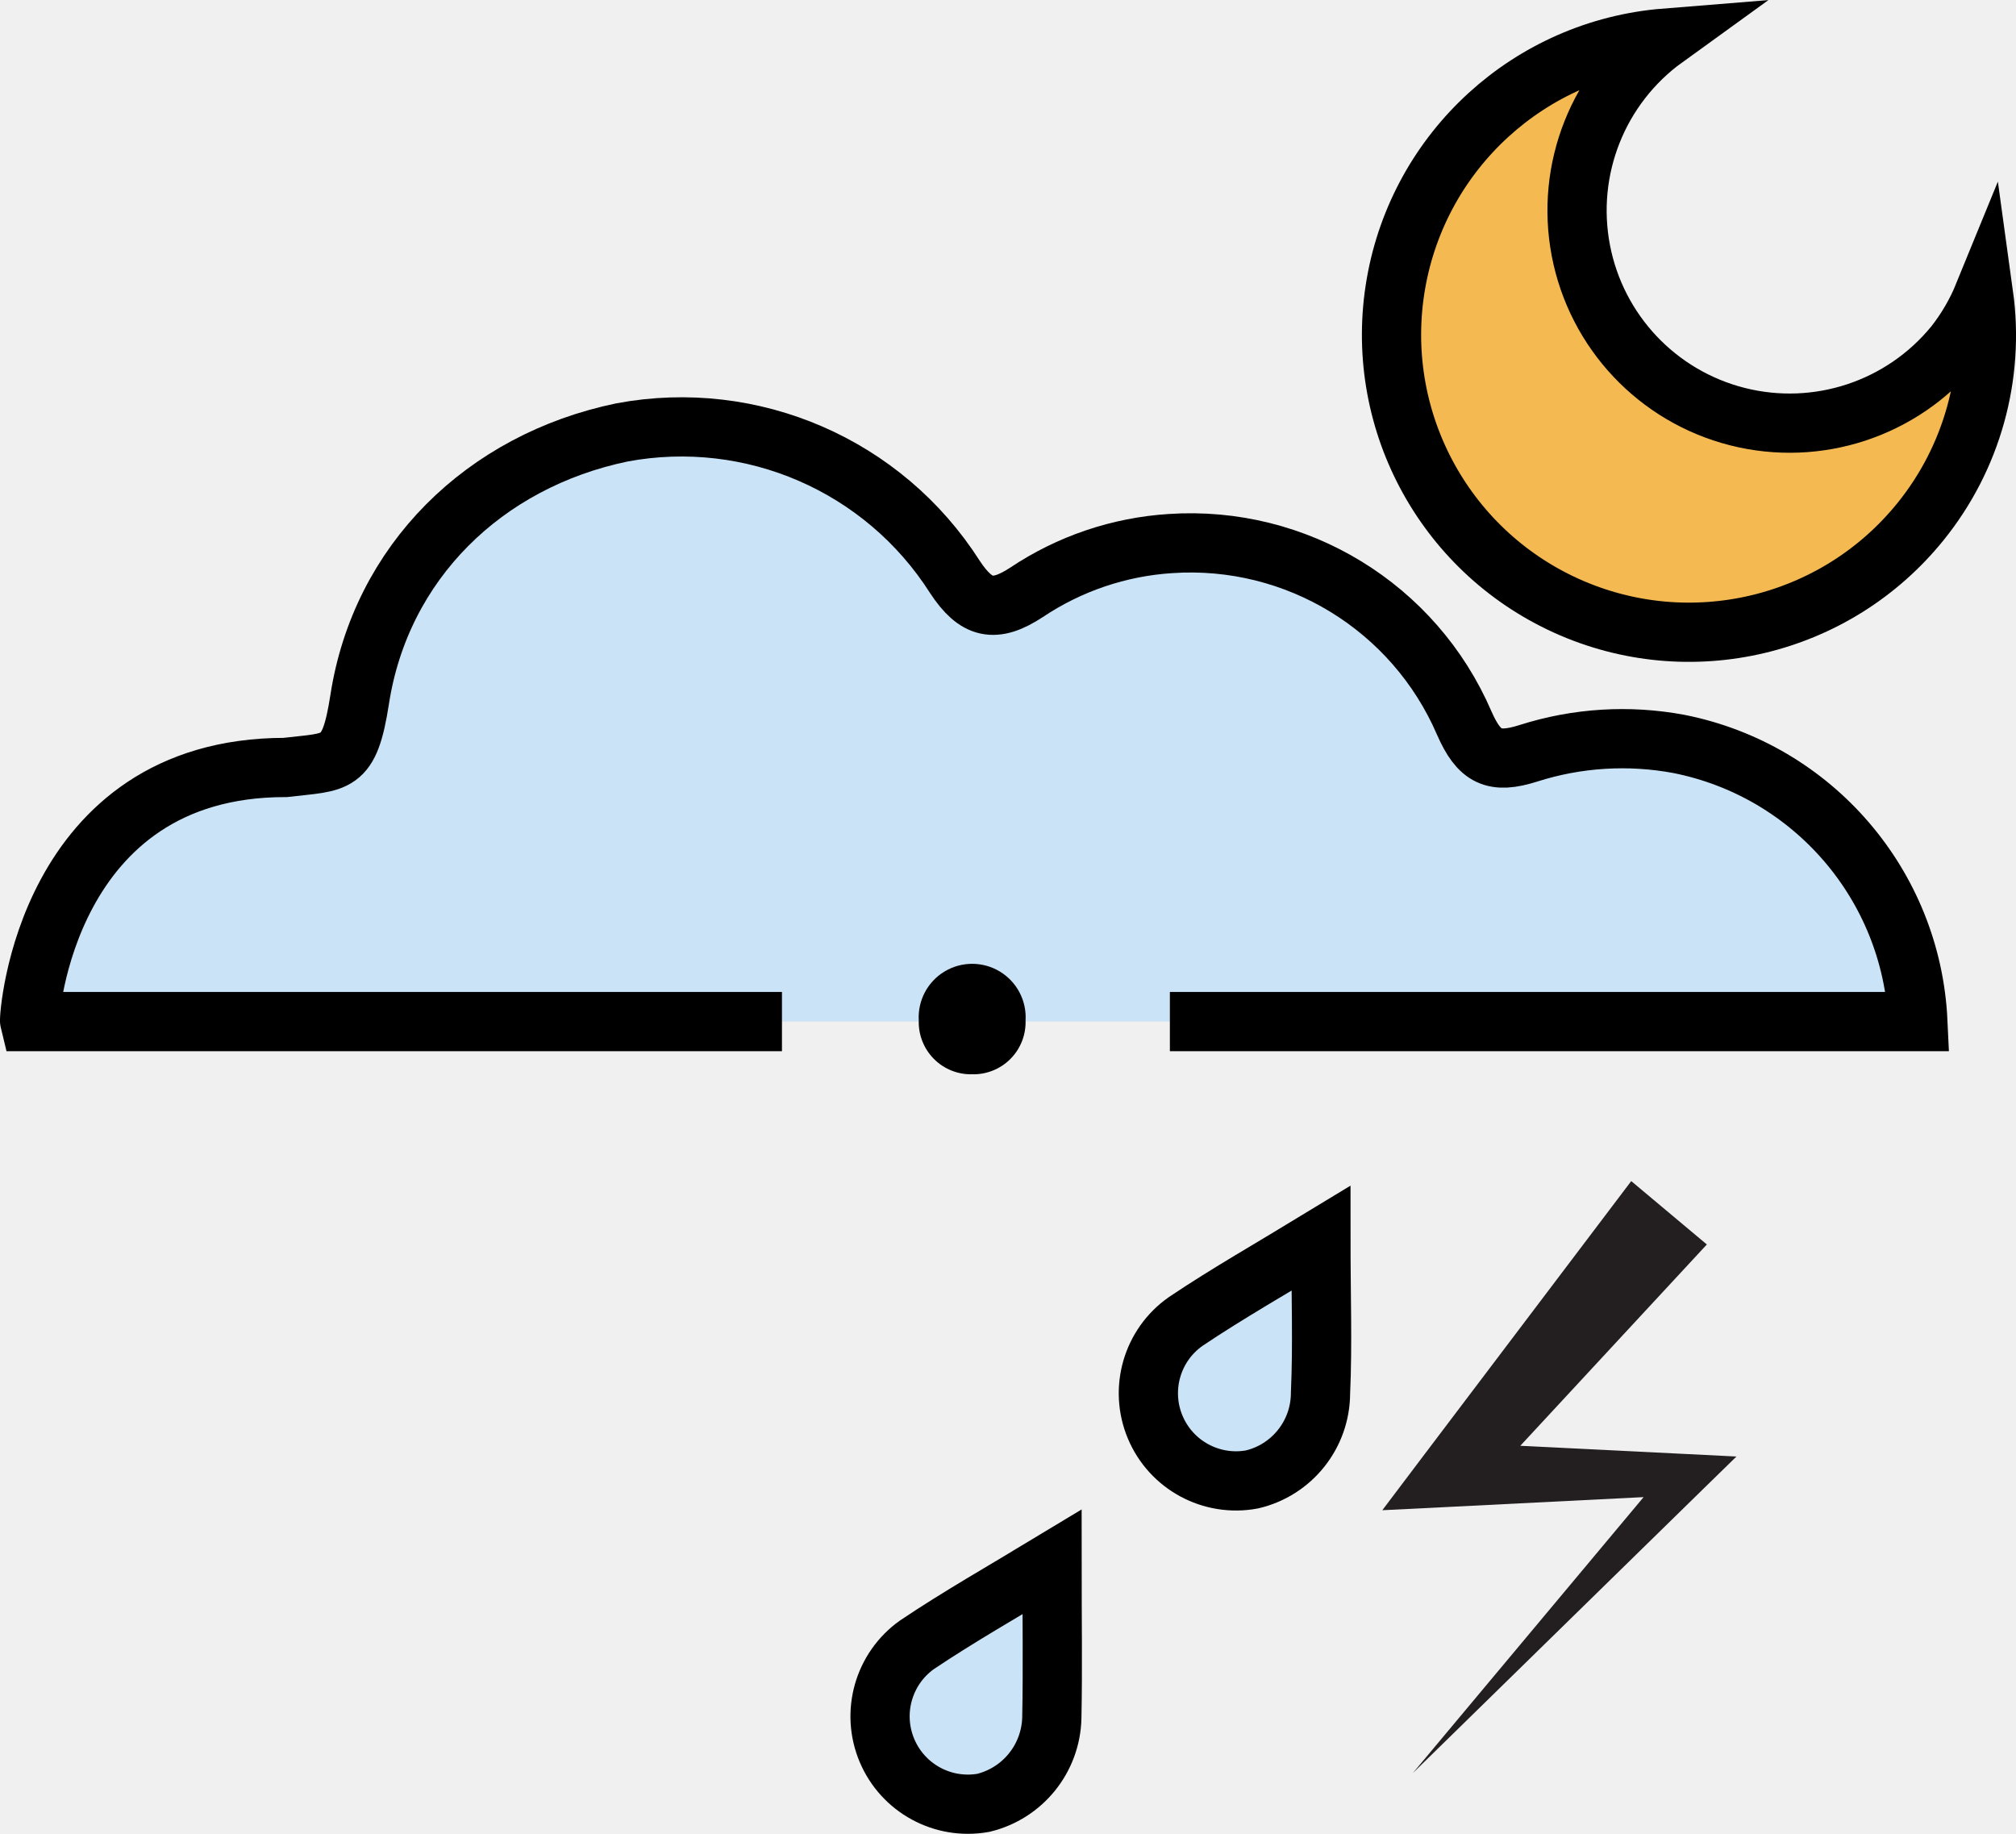
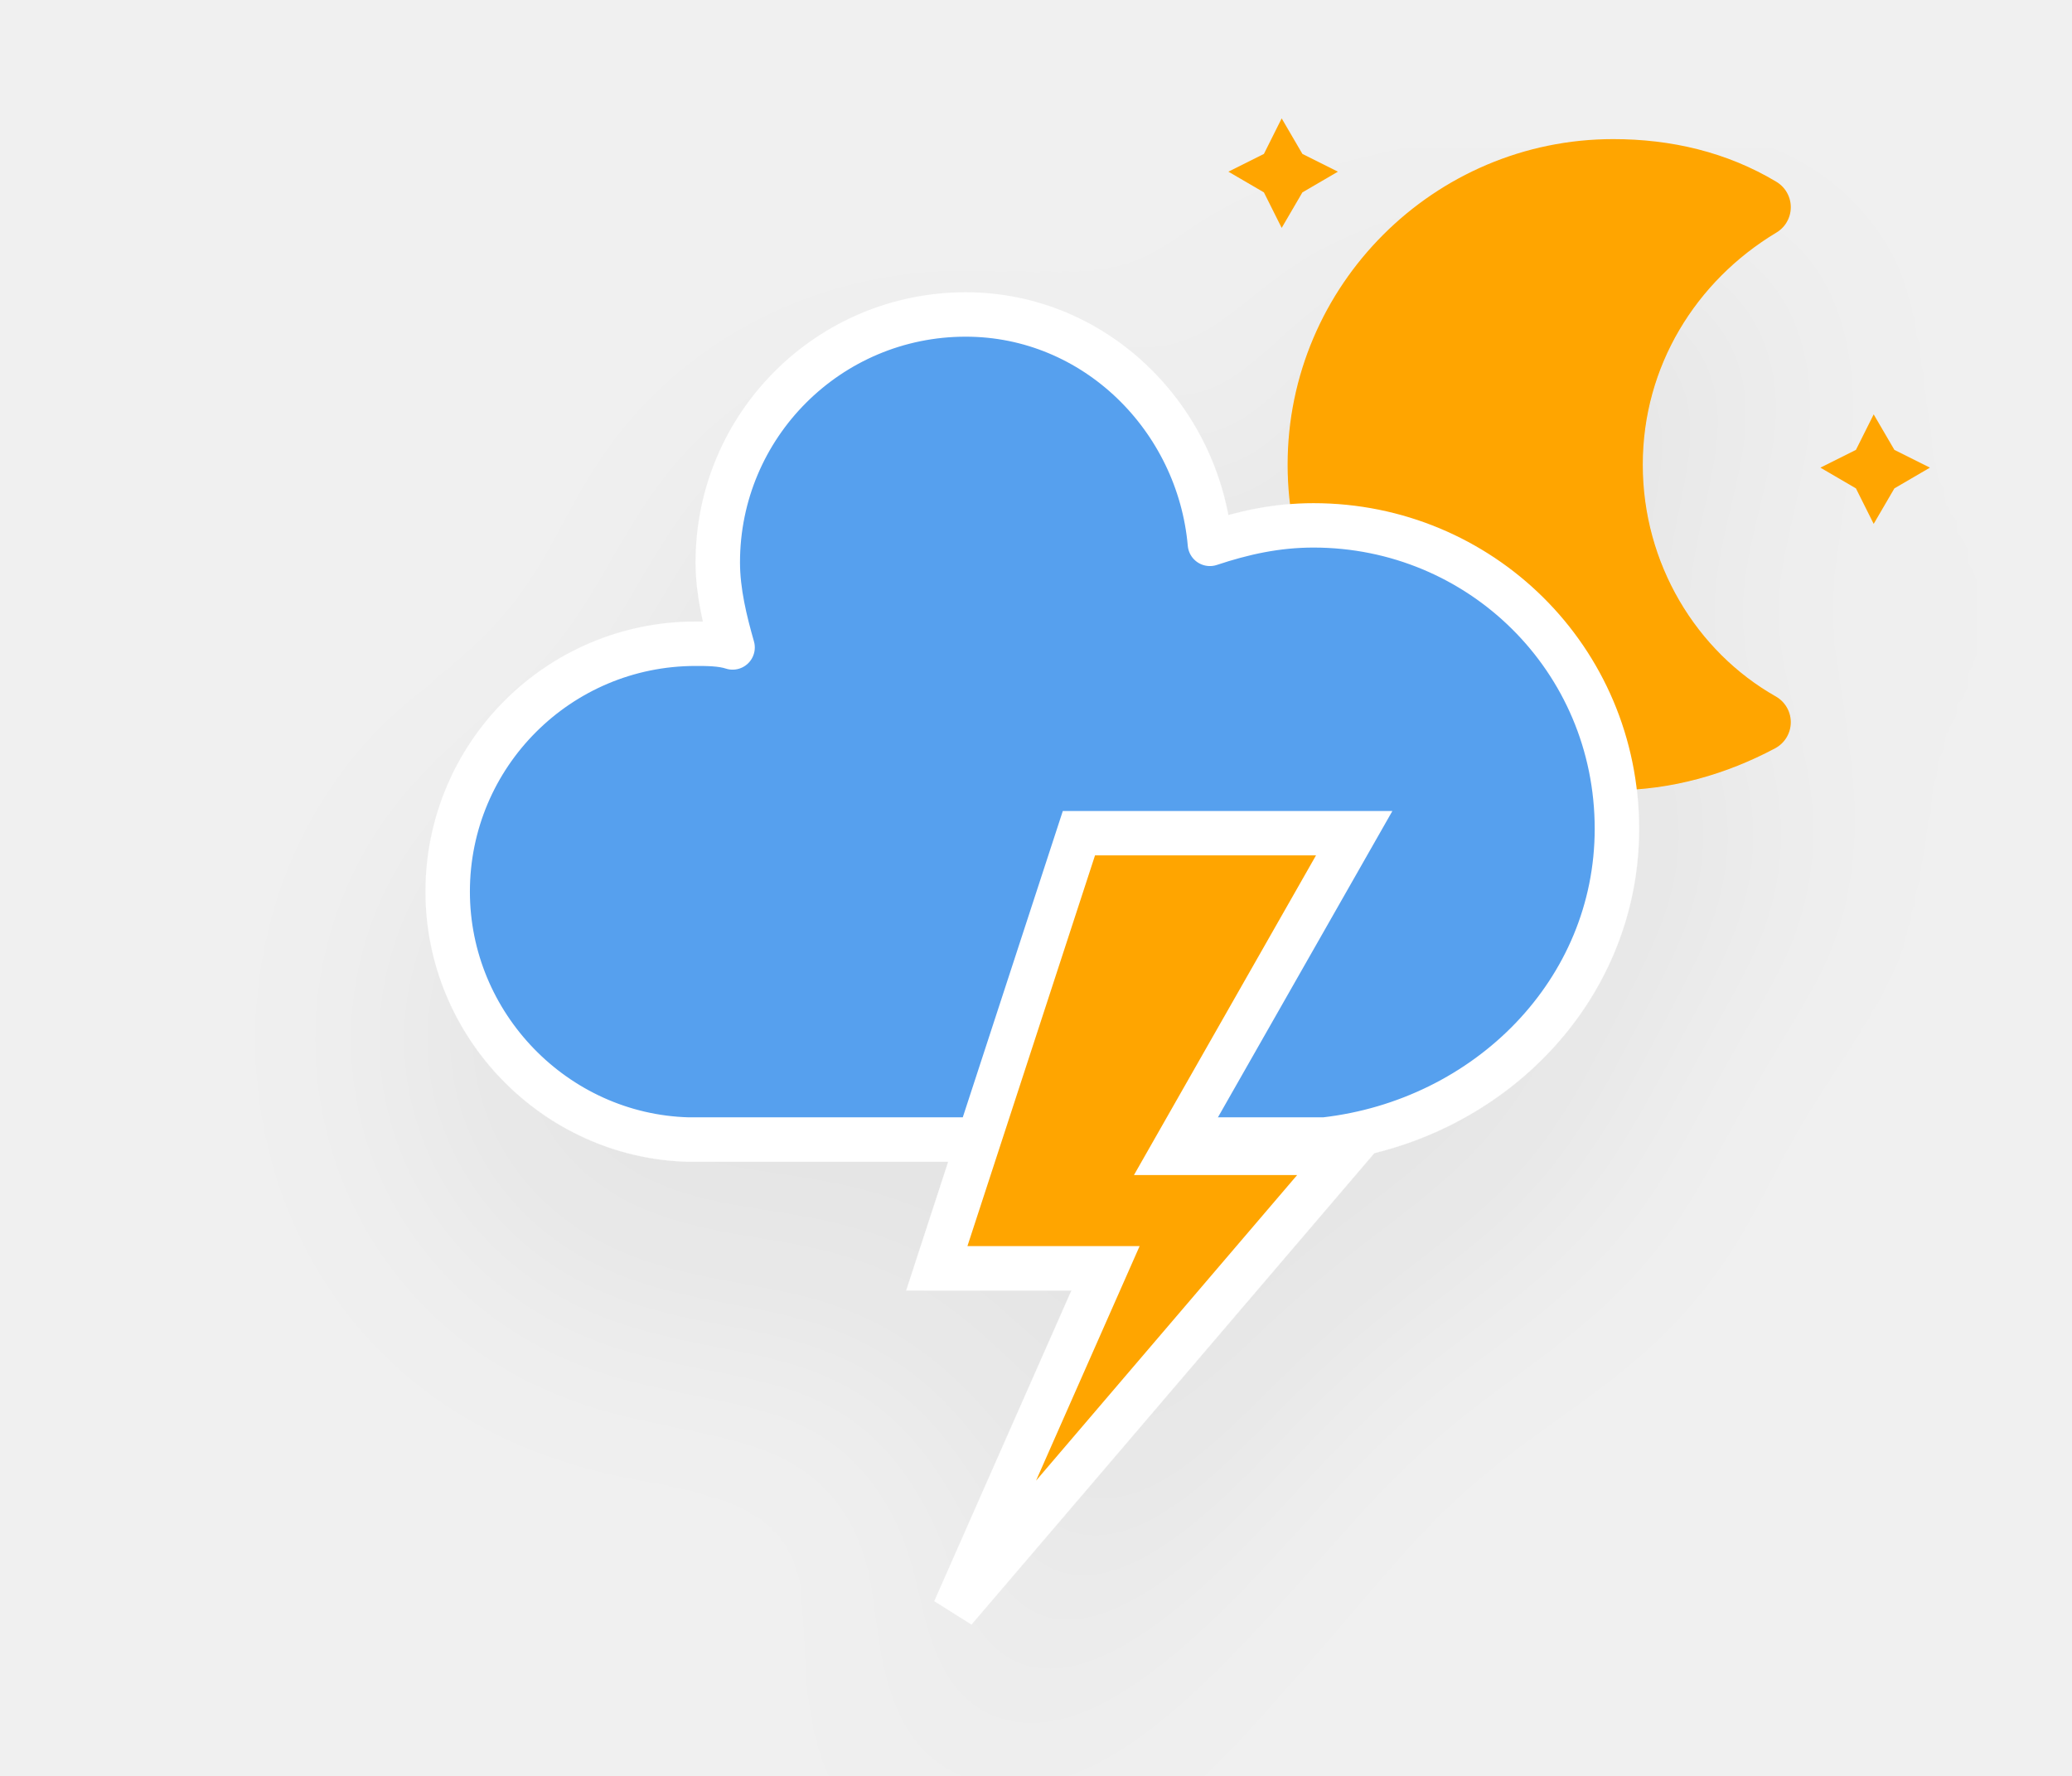
- <svg xmlns="http://www.w3.org/2000/svg" viewBox="0 0 102.12 92.88">
+ <svg xmlns="http://www.w3.org/2000/svg" width="56" height="48" version="1.1">
  <defs>
-     <style>.cls-1{fill:#cae3f6;}.cls-2{fill:#f5b952;}.cls-3{fill:none;stroke:#000;stroke-miterlimit:10;stroke-width:3px;}.cls-4{fill:#231f20;}</style>
+     <filter id="blur" x="-.207" y="-.198" width="1.403" height="1.477">
+       <feGaussianBlur in="SourceAlpha" stdDeviation="3" />
+       <feOffset dx="0" dy="4" result="offsetblur" />
+       <feComponentTransfer>
+         <feFuncA slope="0.05" type="linear" />
+       </feComponentTransfer>
+       <feMerge>
+         <feMergeNode />
+         <feMergeNode in="SourceGraphic" />
+       </feMerge>
+     </filter>
+     <style type="text/css">
+       
+       /*
+ ** CLOUDS
+ */
+       @keyframes am-weather-cloud-3 {
+         0% {
+           -webkit-transform: translate(-5px, 0px);
+           -moz-transform: translate(-5px, 0px);
+           -ms-transform: translate(-5px, 0px);
+           transform: translate(-5px, 0px);
+         }
+ 
+         50% {
+           -webkit-transform: translate(10px, 0px);
+           -moz-transform: translate(10px, 0px);
+           -ms-transform: translate(10px, 0px);
+           transform: translate(10px, 0px);
+         }
+ 
+         100% {
+           -webkit-transform: translate(-5px, 0px);
+           -moz-transform: translate(-5px, 0px);
+           -ms-transform: translate(-5px, 0px);
+           transform: translate(-5px, 0px);
+         }
+       }
+ 
+       .am-weather-cloud-3 {
+         -webkit-animation-name: am-weather-cloud-3;
+         -moz-animation-name: am-weather-cloud-3;
+         animation-name: am-weather-cloud-3;
+         -webkit-animation-duration: 7s;
+         -moz-animation-duration: 7s;
+         animation-duration: 7s;
+         -webkit-animation-timing-function: linear;
+         -moz-animation-timing-function: linear;
+         animation-timing-function: linear;
+         -webkit-animation-iteration-count: infinite;
+         -moz-animation-iteration-count: infinite;
+         animation-iteration-count: infinite;
+       }
+ 
+       @keyframes am-weather-cloud-2 {
+         0% {
+           -webkit-transform: translate(0px, 0px);
+           -moz-transform: translate(0px, 0px);
+           -ms-transform: translate(0px, 0px);
+           transform: translate(0px, 0px);
+         }
+ 
+         50% {
+           -webkit-transform: translate(2px, 0px);
+           -moz-transform: translate(2px, 0px);
+           -ms-transform: translate(2px, 0px);
+           transform: translate(2px, 0px);
+         }
+ 
+         100% {
+           -webkit-transform: translate(0px, 0px);
+           -moz-transform: translate(0px, 0px);
+           -ms-transform: translate(0px, 0px);
+           transform: translate(0px, 0px);
+         }
+       }
+ 
+       .am-weather-cloud-2 {
+         -webkit-animation-name: am-weather-cloud-2;
+         -moz-animation-name: am-weather-cloud-2;
+         animation-name: am-weather-cloud-2;
+         -webkit-animation-duration: 3s;
+         -moz-animation-duration: 3s;
+         animation-duration: 3s;
+         -webkit-animation-timing-function: linear;
+         -moz-animation-timing-function: linear;
+         animation-timing-function: linear;
+         -webkit-animation-iteration-count: infinite;
+         -moz-animation-iteration-count: infinite;
+         animation-iteration-count: infinite;
+       }
+ 
+       /*
+ ** STROKE
+ */
+       @keyframes am-weather-stroke {
+         0% {
+           -webkit-transform: translate(0.0px, 0.0px);
+           -moz-transform: translate(0.0px, 0.0px);
+           -ms-transform: translate(0.0px, 0.0px);
+           transform: translate(0.0px, 0.0px);
+         }
+ 
+         2% {
+           -webkit-transform: translate(0.3px, 0.0px);
+           -moz-transform: translate(0.3px, 0.0px);
+           -ms-transform: translate(0.3px, 0.0px);
+           transform: translate(0.3px, 0.0px);
+         }
+ 
+         4% {
+           -webkit-transform: translate(0.0px, 0.0px);
+           -moz-transform: translate(0.0px, 0.0px);
+           -ms-transform: translate(0.0px, 0.0px);
+           transform: translate(0.0px, 0.0px);
+         }
+ 
+         6% {
+           -webkit-transform: translate(0.5px, 0.4px);
+           -moz-transform: translate(0.5px, 0.4px);
+           -ms-transform: translate(0.5px, 0.4px);
+           transform: translate(0.5px, 0.4px);
+         }
+ 
+         8% {
+           -webkit-transform: translate(0.0px, 0.0px);
+           -moz-transform: translate(0.0px, 0.0px);
+           -ms-transform: translate(0.0px, 0.0px);
+           transform: translate(0.0px, 0.0px);
+         }
+ 
+         10% {
+           -webkit-transform: translate(0.3px, 0.0px);
+           -moz-transform: translate(0.3px, 0.0px);
+           -ms-transform: translate(0.3px, 0.0px);
+           transform: translate(0.3px, 0.0px);
+         }
+ 
+         12% {
+           -webkit-transform: translate(0.0px, 0.0px);
+           -moz-transform: translate(0.0px, 0.0px);
+           -ms-transform: translate(0.0px, 0.0px);
+           transform: translate(0.0px, 0.0px);
+         }
+ 
+         14% {
+           -webkit-transform: translate(0.3px, 0.0px);
+           -moz-transform: translate(0.3px, 0.0px);
+           -ms-transform: translate(0.3px, 0.0px);
+           transform: translate(0.3px, 0.0px);
+         }
+ 
+         16% {
+           -webkit-transform: translate(0.0px, 0.0px);
+           -moz-transform: translate(0.0px, 0.0px);
+           -ms-transform: translate(0.0px, 0.0px);
+           transform: translate(0.0px, 0.0px);
+         }
+ 
+         18% {
+           -webkit-transform: translate(0.3px, 0.0px);
+           -moz-transform: translate(0.3px, 0.0px);
+           -ms-transform: translate(0.3px, 0.0px);
+           transform: translate(0.3px, 0.0px);
+         }
+ 
+         20% {
+           -webkit-transform: translate(0.0px, 0.0px);
+           -moz-transform: translate(0.0px, 0.0px);
+           -ms-transform: translate(0.0px, 0.0px);
+           transform: translate(0.0px, 0.0px);
+         }
+ 
+         22% {
+           -webkit-transform: translate(1px, 0.0px);
+           -moz-transform: translate(1px, 0.0px);
+           -ms-transform: translate(1px, 0.0px);
+           transform: translate(1px, 0.0px);
+         }
+ 
+         24% {
+           -webkit-transform: translate(0.0px, 0.0px);
+           -moz-transform: translate(0.0px, 0.0px);
+           -ms-transform: translate(0.0px, 0.0px);
+           transform: translate(0.0px, 0.0px);
+         }
+ 
+         26% {
+           -webkit-transform: translate(-1px, 0.0px);
+           -moz-transform: translate(-1px, 0.0px);
+           -ms-transform: translate(-1px, 0.0px);
+           transform: translate(-1px, 0.0px);
+ 
+         }
+ 
+         28% {
+           -webkit-transform: translate(0.0px, 0.0px);
+           -moz-transform: translate(0.0px, 0.0px);
+           -ms-transform: translate(0.0px, 0.0px);
+           transform: translate(0.0px, 0.0px);
+         }
+ 
+         40% {
+           fill: orange;
+           -webkit-transform: translate(0.0px, 0.0px);
+           -moz-transform: translate(0.0px, 0.0px);
+           -ms-transform: translate(0.0px, 0.0px);
+           transform: translate(0.0px, 0.0px);
+         }
+ 
+         65% {
+           fill: white;
+           -webkit-transform: translate(-1px, 5.0px);
+           -moz-transform: translate(-1px, 5.0px);
+           -ms-transform: translate(-1px, 5.0px);
+           transform: translate(-1px, 5.0px);
+         }
+ 
+         61% {
+           fill: orange;
+         }
+ 
+         100% {
+           -webkit-transform: translate(0.0px, 0.0px);
+           -moz-transform: translate(0.0px, 0.0px);
+           -ms-transform: translate(0.0px, 0.0px);
+           transform: translate(0.0px, 0.0px);
+         }
+       }
+ 
+       .am-weather-stroke {
+         -webkit-animation-name: am-weather-stroke;
+         -moz-animation-name: am-weather-stroke;
+         animation-name: am-weather-stroke;
+         -webkit-animation-duration: 1.11s;
+         -moz-animation-duration: 1.11s;
+         animation-duration: 1.11s;
+         -webkit-animation-timing-function: linear;
+         -moz-animation-timing-function: linear;
+         animation-timing-function: linear;
+         -webkit-animation-iteration-count: infinite;
+         -moz-animation-iteration-count: infinite;
+         animation-iteration-count: infinite;
+       }
+       
+     </style>
  </defs>
-   <g id="Layer_2" data-name="Layer 2">
-     <g id="Layer_1-2" data-name="Layer 1">
-       <path class="cls-1" d="M66.91,62.72c-2.48,1.51-4.72,2.78-6.85,4.21a4.44,4.44,0,0,0,3.36,8,4.5,4.5,0,0,0,3.47-4.36C67,68.09,66.91,65.61,66.91,62.72Z" />
-       <path class="cls-1" d="M53.29,79.11c-2.48,1.5-4.72,2.77-6.85,4.2a4.45,4.45,0,0,0,3.37,8A4.54,4.54,0,0,0,53.28,87C53.33,84.47,53.29,82,53.29,79.11Z" />
-       <path class="cls-1" d="M59.26,51.74H97.15a15.05,15.05,0,0,0-12.1-14.06,15.63,15.63,0,0,0-7.62.47c-1.76.56-2.5.2-3.26-1.53a15.1,15.1,0,0,0-14.88-9.09A14.81,14.81,0,0,0,52,30c-1.62,1.06-2.55.86-3.63-.78A16.42,16.42,0,0,0,31.51,21.9c-7,1.45-12.22,6.6-13.29,13.52-.53,3.41-1.13,3.14-3.77,3.45-12.16,0-13,12.67-12.95,12.87H39.61" />
-       <path class="cls-2" d="M99,16.68h0A10.77,10.77,0,1,1,84.35,1.14,15.08,15.08,0,1,0,97.29,25.62h0a15,15,0,0,0,3.19-11.48A10.56,10.56,0,0,1,99,16.68Z" />
-       <path class="cls-3" d="M59.26,51.74H97.15a15.05,15.05,0,0,0-12.1-14.06,15.63,15.63,0,0,0-7.62.47c-1.76.56-2.5.2-3.26-1.53a15.1,15.1,0,0,0-14.88-9.09A14.81,14.81,0,0,0,52,30c-1.62,1.06-2.55.86-3.63-.78A16.42,16.42,0,0,0,31.51,21.9c-7,1.45-12.22,6.6-13.29,13.52-.53,3.41-1.13,3.14-3.77,3.45-12.16,0-13,12.67-12.95,12.87H39.61" />
-       <path d="M49.24,54.41a2.64,2.64,0,0,1-2.7-2.72,2.71,2.71,0,1,1,5.41,0A2.64,2.64,0,0,1,49.24,54.41Z" />
-       <path class="cls-3" d="M99,17.47h0A10.77,10.77,0,1,1,84.35,1.93,15.07,15.07,0,1,0,97.29,26.41h0a15,15,0,0,0,3.19-11.48A10.56,10.56,0,0,1,99,17.47Z" />
-       <path class="cls-3" d="M66.91,62.72c-2.48,1.51-4.72,2.78-6.85,4.21a4.44,4.44,0,0,0,3.36,8,4.5,4.5,0,0,0,3.47-4.36C67,68.09,66.91,65.61,66.91,62.72Z" />
-       <path class="cls-3" d="M53.29,79.11c-2.48,1.5-4.72,2.77-6.85,4.2a4.45,4.45,0,0,0,3.37,8A4.54,4.54,0,0,0,53.28,87C53.33,84.47,53.29,82,53.29,79.11Z" />
-       <polygon class="cls-4" points="86.46 63.03 74.69 75.73 73.44 73.05 85.56 73.65 87.96 73.77 86.31 75.38 71.56 89.81 84.8 73.98 85.56 75.71 73.44 76.32 70.02 76.49 72.18 73.63 82.63 59.82 86.46 63.03" />
+   <g id="thunder" transform="translate(16,-2)" filter="url(#blur)">
+     <g transform="matrix(.8 0 0 .8 16 4)">
+       <g class="am-weather-moon-star-1" style="-moz-animation-delay:3s;-moz-animation-duration:5s;-moz-animation-iteration-count:1;-moz-animation-name:am-weather-moon-star-1;-moz-animation-timing-function:linear;-ms-animation-delay:3s;-ms-animation-duration:5s;-ms-animation-iteration-count:1;-ms-animation-name:am-weather-moon-star-1;-ms-animation-timing-function:linear;-webkit-animation-delay:3s;-webkit-animation-duration:5s;-webkit-animation-iteration-count:1;-webkit-animation-name:am-weather-moon-star-1;-webkit-animation-timing-function:linear">
+         <polygon points="3.3 1.5 4 2.7 5.2 3.3 4 4 3.3 5.2 2.7 4 1.5 3.3 2.7 2.7" fill="#ffa500" stroke-miterlimit="10" />
+       </g>
+       <g class="am-weather-moon-star-2" style="-moz-animation-delay:5s;-moz-animation-duration:4s;-moz-animation-iteration-count:1;-moz-animation-name:am-weather-moon-star-2;-moz-animation-timing-function:linear;-ms-animation-delay:5s;-ms-animation-duration:4s;-ms-animation-iteration-count:1;-ms-animation-name:am-weather-moon-star-2;-ms-animation-timing-function:linear;-webkit-animation-delay:5s;-webkit-animation-duration:4s;-webkit-animation-iteration-count:1;-webkit-animation-name:am-weather-moon-star-2;-webkit-animation-timing-function:linear">
+         <polygon transform="translate(20,10)" points="3.3 1.5 4 2.7 5.2 3.3 4 4 3.3 5.2 2.7 4 1.5 3.3 2.7 2.7" fill="#ffa500" stroke-miterlimit="10" />
+       </g>
+       <g class="am-weather-moon" style="-moz-animation-duration:6s;-moz-animation-iteration-count:infinite;-moz-animation-name:am-weather-moon;-moz-animation-timing-function:linear;-moz-transform-origin:12.5px 15.15px 0;-ms-animation-duration:6s;-ms-animation-iteration-count:infinite;-ms-animation-name:am-weather-moon;-ms-animation-timing-function:linear;-ms-transform-origin:12.5px 15.15px 0;-webkit-animation-duration:6s;-webkit-animation-iteration-count:infinite;-webkit-animation-name:am-weather-moon;-webkit-animation-timing-function:linear;-webkit-transform-origin:12.5px 15.15px 0">
+         <path d="m14.5 13.2c0-3.7 2-6.9 5-8.7-1.5-0.9-3.2-1.3-5-1.3-5.5 0-10 4.5-10 10s4.5 10 10 10c1.8 0 3.5-0.5 5-1.3-3-1.7-5-5-5-8.7z" fill="#ffa500" stroke="#ffa500" stroke-linejoin="round" stroke-width="2" />
+       </g>
+     </g>
+     <g class="am-weather-cloud-3">
+       <path transform="translate(-20,-11)" d="m47.7 35.4c0-4.6-3.7-8.2-8.2-8.2-1 0-1.9 0.2-2.8 0.5-0.3-3.4-3.1-6.2-6.6-6.2-3.7 0-6.7 3-6.7 6.7 0 0.8 0.2 1.6 0.4 2.3-0.3-0.1-0.7-0.1-1-0.1-3.7 0-6.7 3-6.7 6.7 0 3.6 2.9 6.6 6.5 6.7h17.2c4.4-0.5 7.9-4 7.9-8.4z" fill="#57a0ee" stroke="#fff" stroke-linejoin="round" stroke-width="1.2" />
+     </g>
+     <g class="am-weather-lightning" transform="matrix(1.2,0,0,1.2,-4,28)">
+       <polygon class="am-weather-stroke" points="11.1 6.9 14.3 -2.9 20.5 -2.9 16.4 4.3 20.3 4.3 11.5 14.6 14.9 6.9" fill="#ffa500" stroke="#fff" style="-moz-animation-duration:1.11s;-moz-animation-iteration-count:infinite;-moz-animation-name:am-weather-stroke;-moz-animation-timing-function:linear;-webkit-animation-duration:1.11s;-webkit-animation-iteration-count:infinite;-webkit-animation-name:am-weather-stroke;-webkit-animation-timing-function:linear" />
    </g>
  </g>
</svg>
